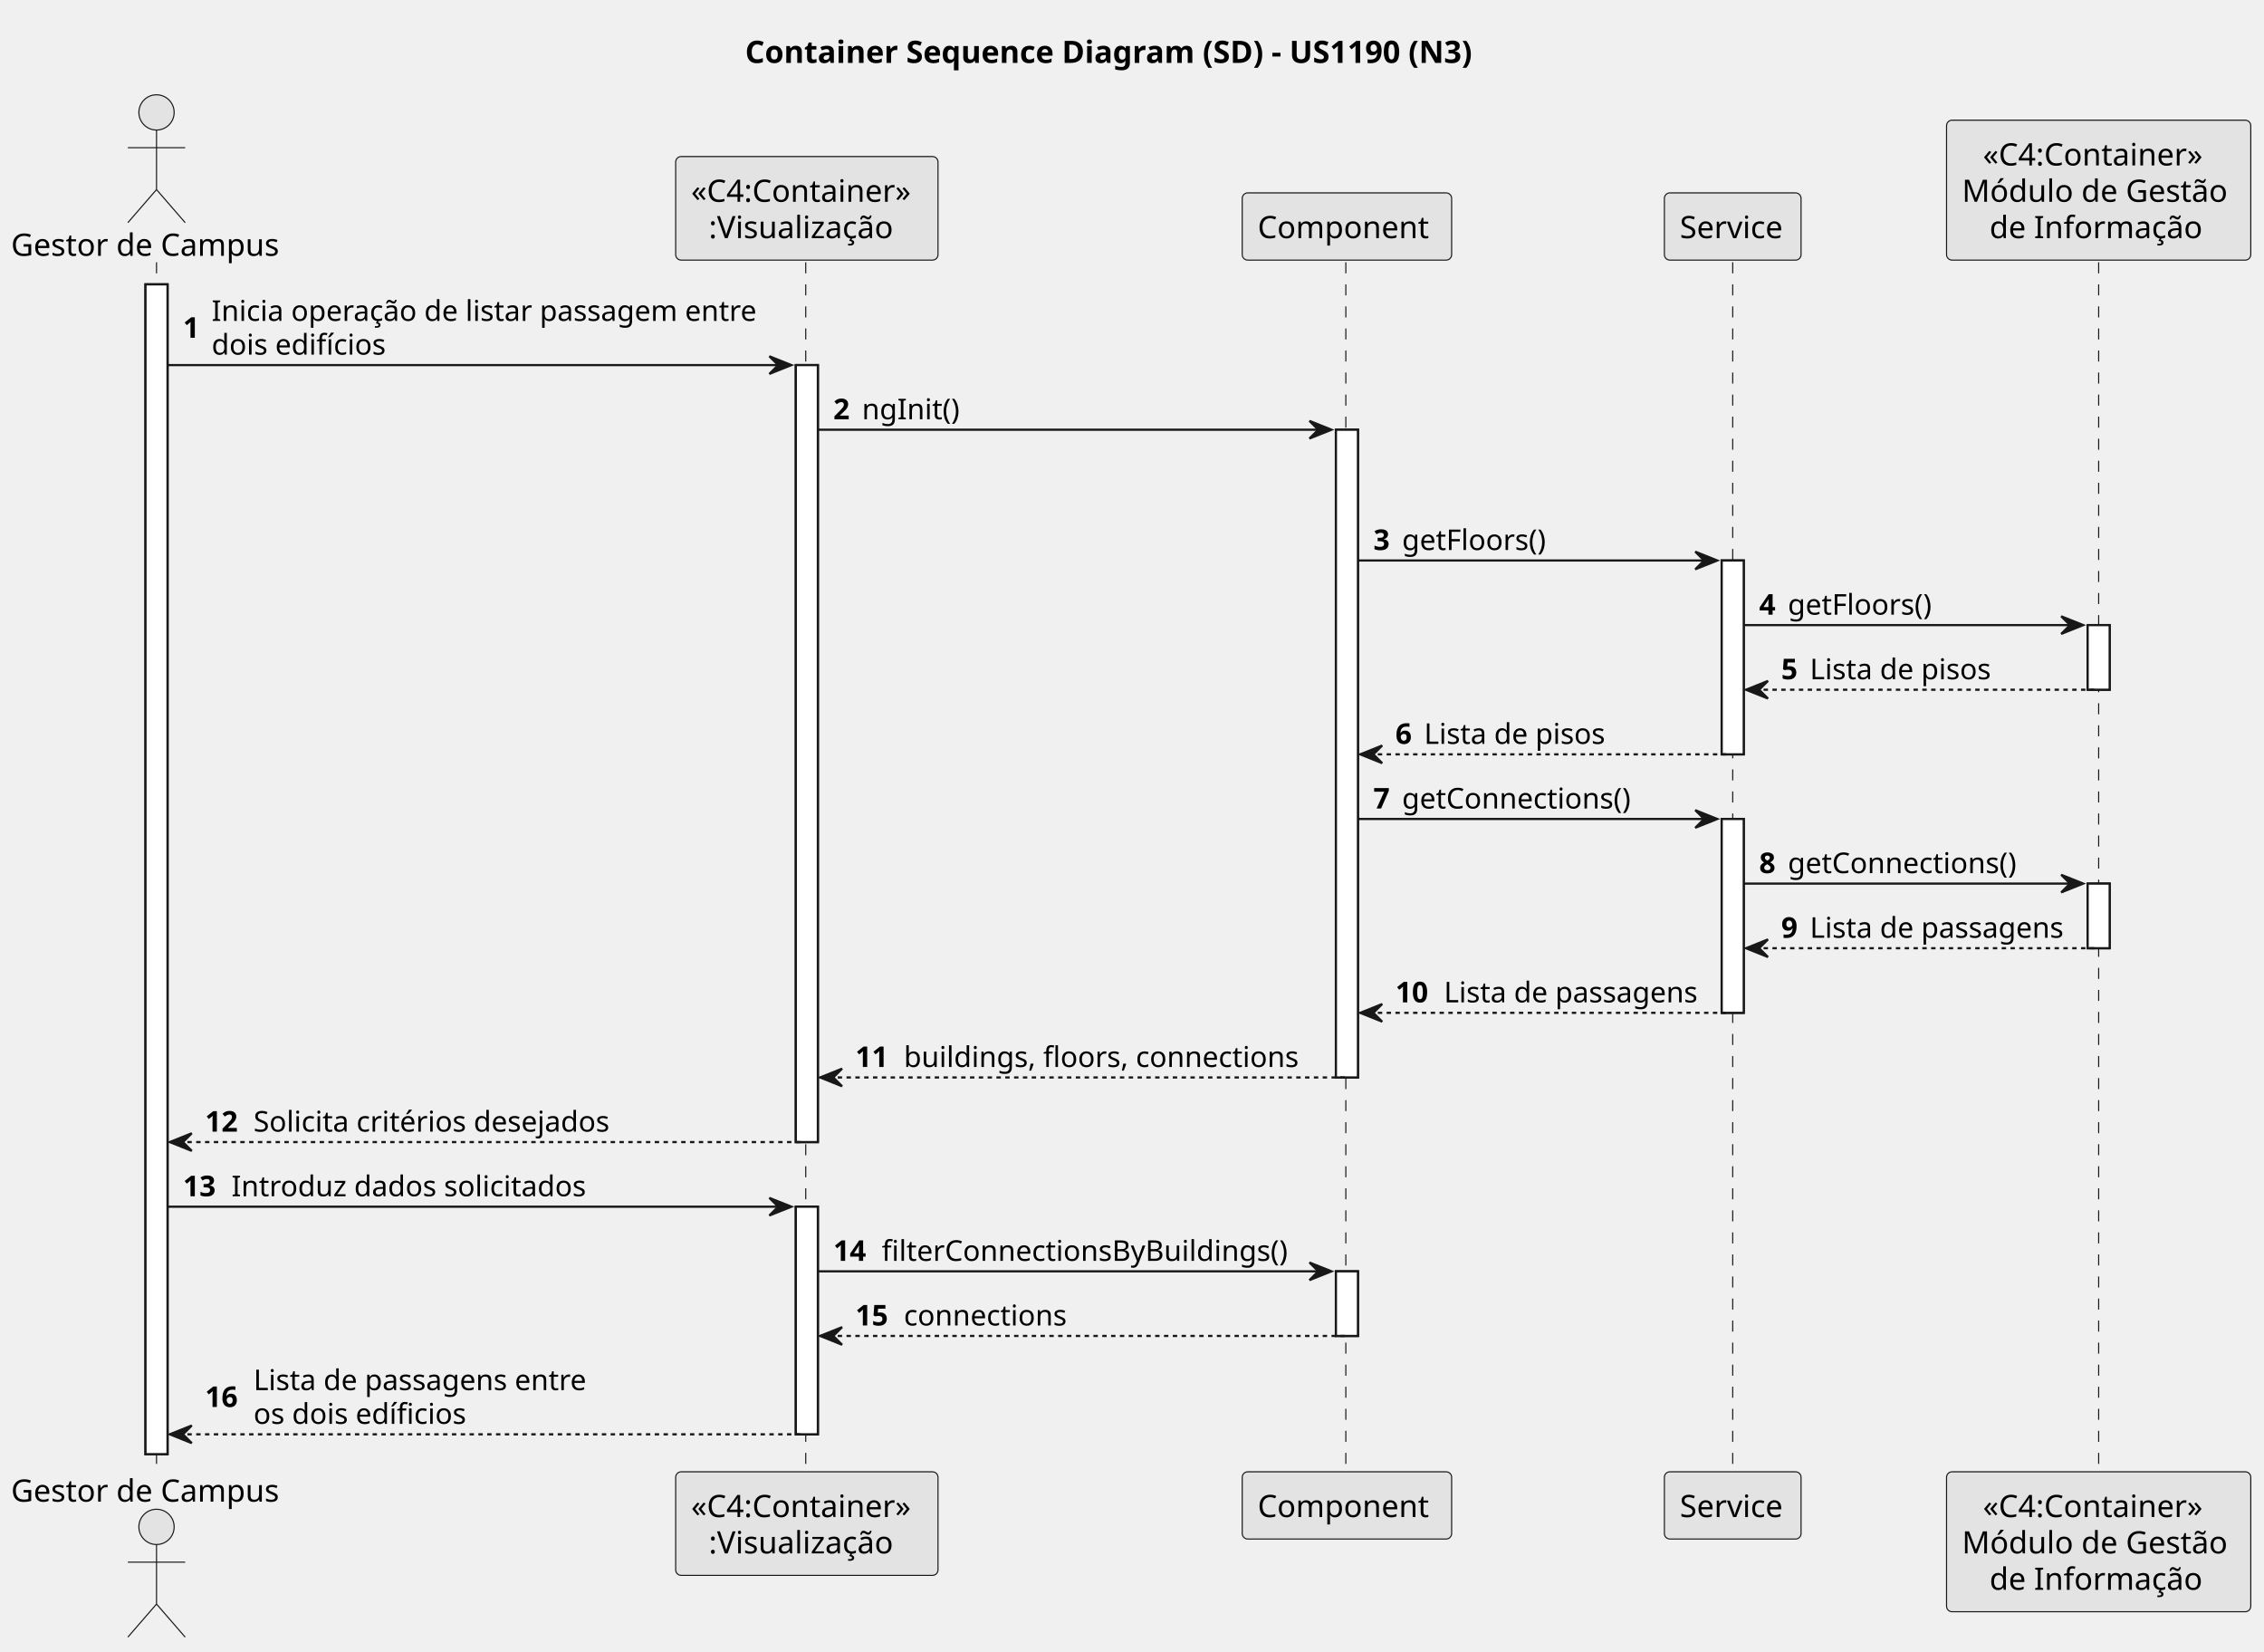
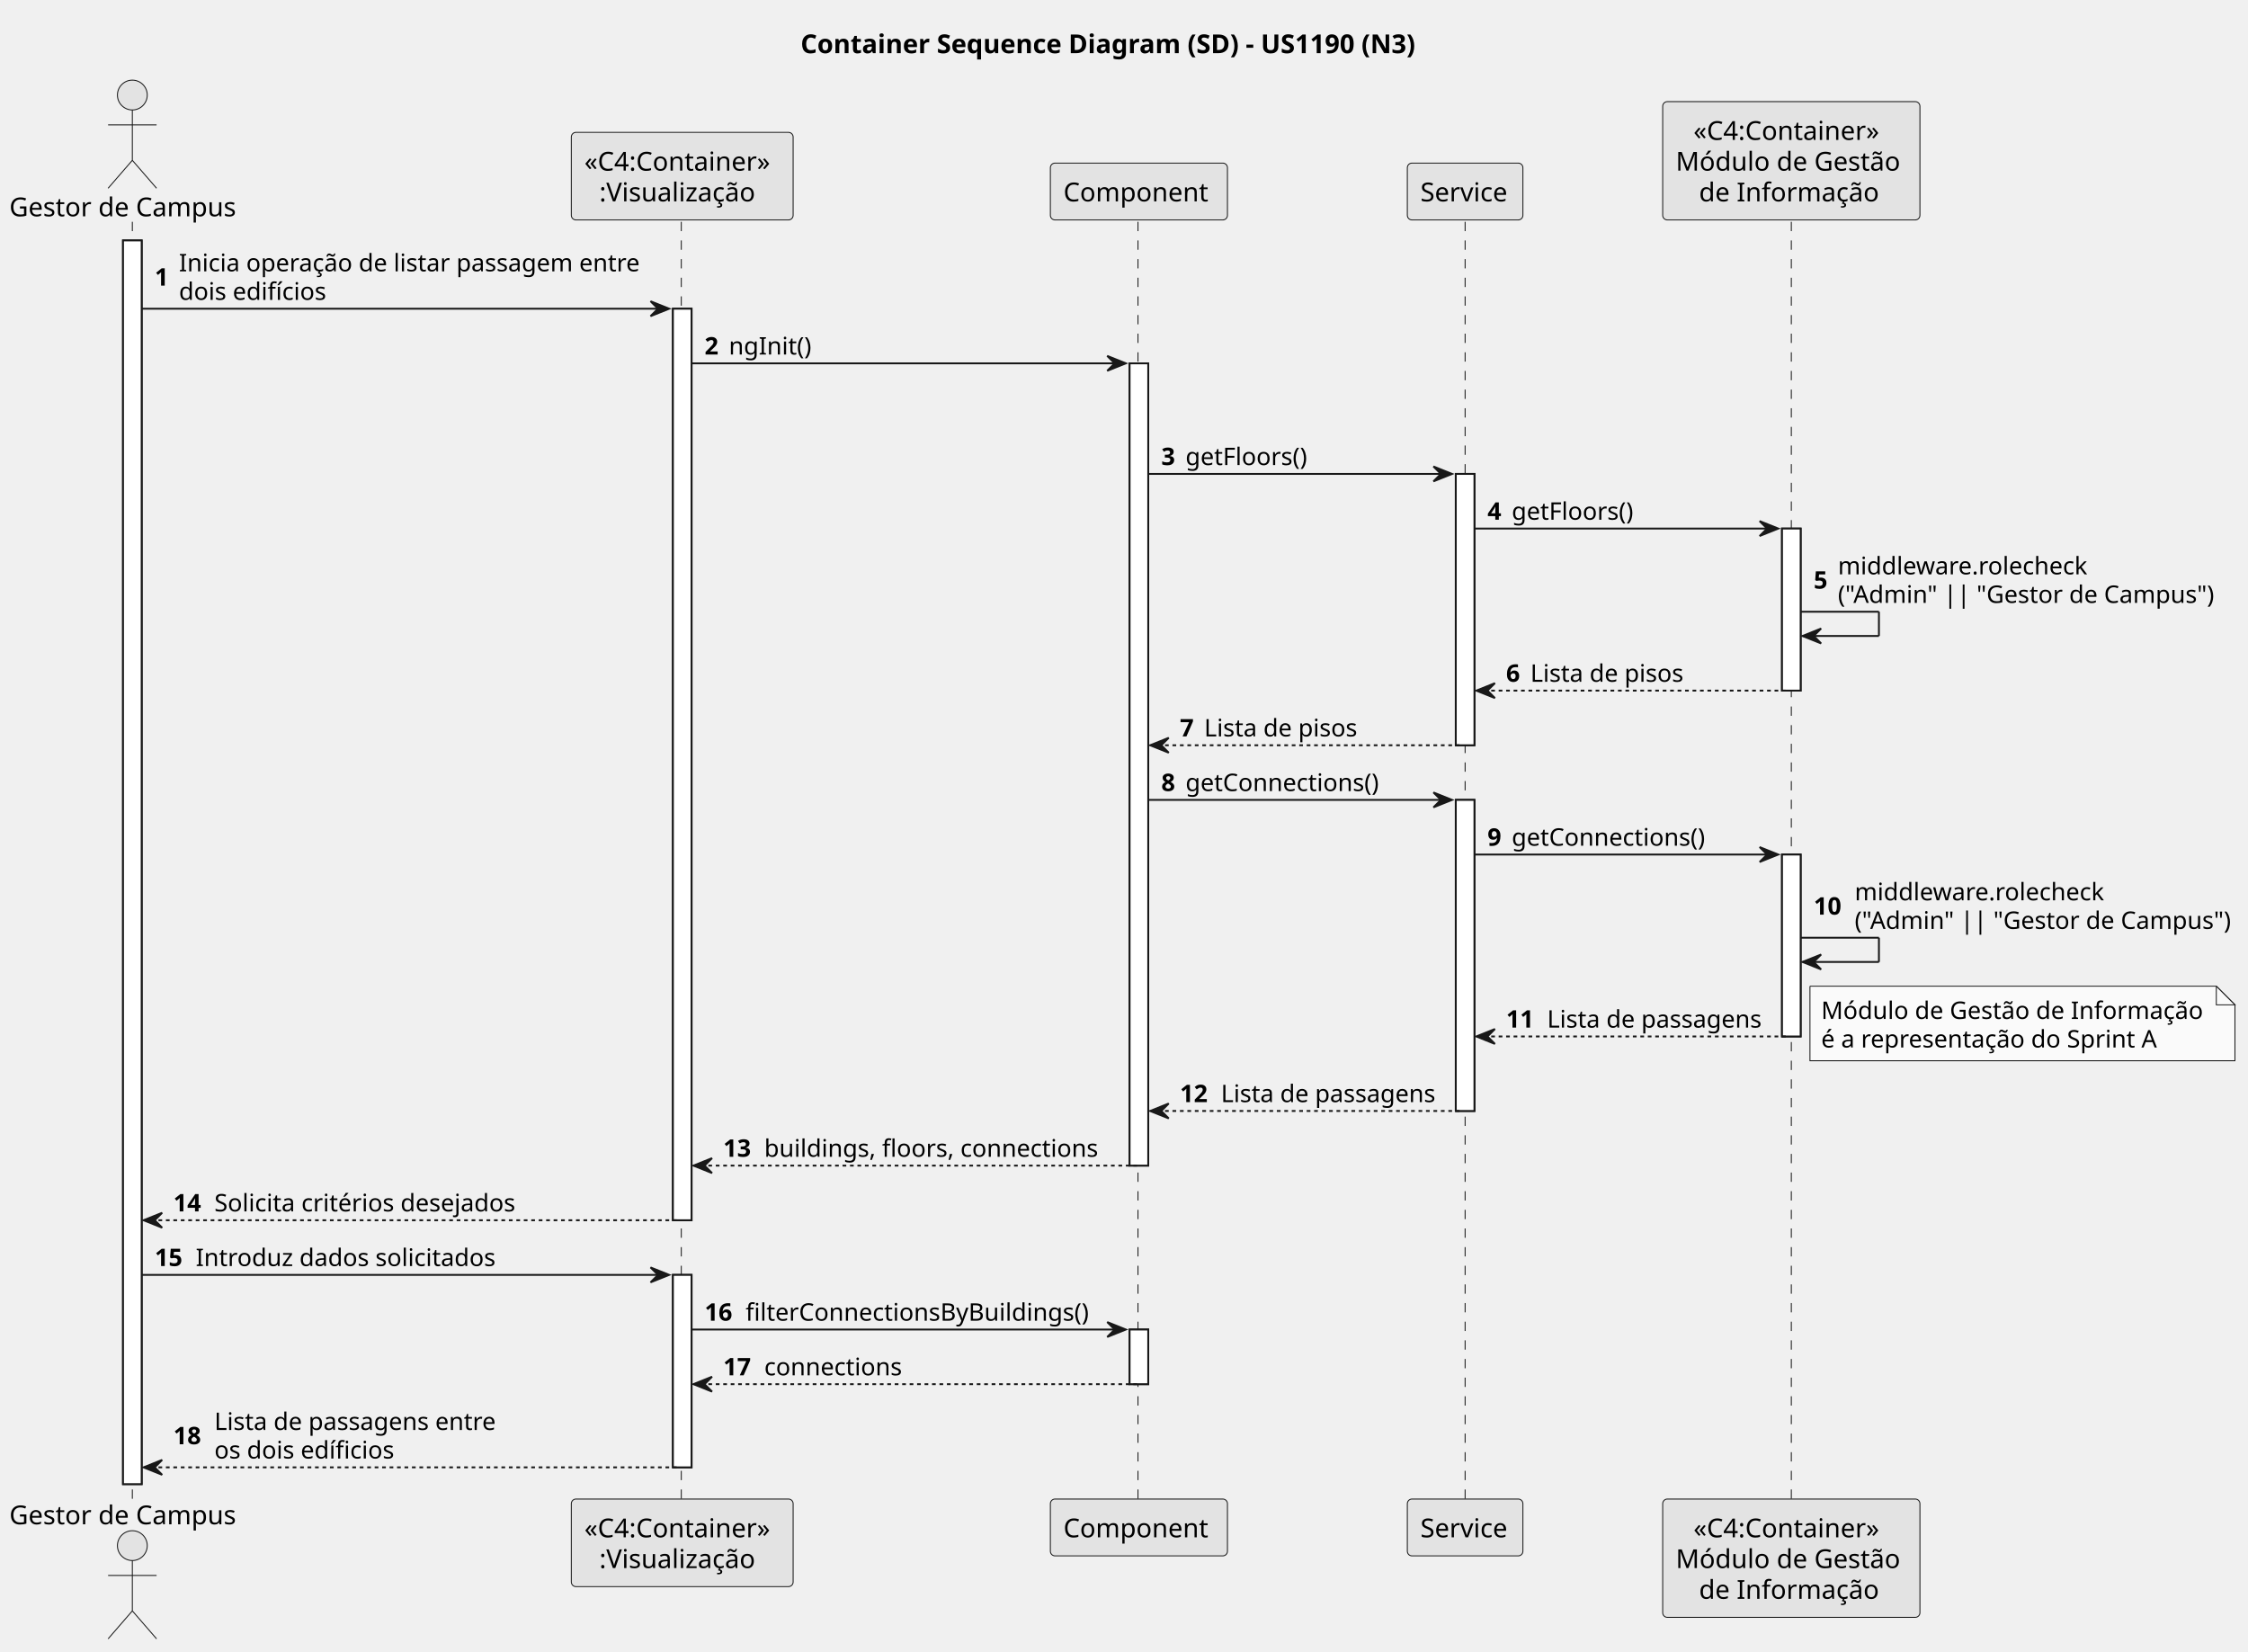
- <svg xmlns="http://www.w3.org/2000/svg" contentStyleType="text/css" height="749px" preserveAspectRatio="none" style="width:1027px;height:749px;background:#FFFFFF;" version="1.1" viewBox="0 0 1027 749" width="1027px" zoomAndPan="magnify">
+ <svg xmlns="http://www.w3.org/2000/svg" contentStyleType="text/css" height="886px" preserveAspectRatio="none" style="width:1206px;height:886px;background:#FFFFFF;" version="1.1" viewBox="0 0 1206 886" width="1206px" zoomAndPan="magnify">
  <defs />
  <g>
-     <text fill="#000000" font-family="sans-serif" font-size="14" font-weight="bold" lengthAdjust="spacing" textLength="349" x="338" y="28.535">Container Sequence Diagram (SD) - US1190 (N3)</text>
-     <rect fill="#FFFFFF" height="530.59" style="stroke:#181818;stroke-width:1.0;" width="10" x="66" y="128.977" />
-     <rect fill="#FFFFFF" height="352.416" style="stroke:#181818;stroke-width:1.0;" width="10" x="361" y="165.598" />
-     <rect fill="#FFFFFF" height="103.242" style="stroke:#181818;stroke-width:1.0;" width="10" x="361" y="547.324" />
-     <rect fill="#FFFFFF" height="293.795" style="stroke:#181818;stroke-width:1.0;" width="10" x="606" y="194.908" />
-     <rect fill="#FFFFFF" height="29.311" style="stroke:#181818;stroke-width:1.0;" width="10" x="606" y="576.635" />
-     <rect fill="#FFFFFF" height="87.932" style="stroke:#181818;stroke-width:1.0;" width="10" x="781" y="254.219" />
-     <rect fill="#FFFFFF" height="87.932" style="stroke:#181818;stroke-width:1.0;" width="10" x="781" y="371.461" />
-     <rect fill="#FFFFFF" height="29.311" style="stroke:#181818;stroke-width:1.0;" width="10" x="947" y="283.529" />
-     <rect fill="#FFFFFF" height="29.311" style="stroke:#181818;stroke-width:1.0;" width="10" x="947" y="400.772" />
-     <line style="stroke:#181818;stroke-width:0.5;stroke-dasharray:5.0,5.0;" x1="71" x2="71" y1="118.977" y2="668.566" />
-     <line style="stroke:#181818;stroke-width:0.5;stroke-dasharray:5.0,5.0;" x1="365.5" x2="365.5" y1="118.977" y2="668.566" />
-     <line style="stroke:#181818;stroke-width:0.5;stroke-dasharray:5.0,5.0;" x1="610.5" x2="610.5" y1="118.977" y2="668.566" />
-     <line style="stroke:#181818;stroke-width:0.5;stroke-dasharray:5.0,5.0;" x1="786" x2="786" y1="118.977" y2="668.566" />
-     <line style="stroke:#181818;stroke-width:0.5;stroke-dasharray:5.0,5.0;" x1="952" x2="952" y1="118.977" y2="668.566" />
+     <text fill="#000000" font-family="sans-serif" font-size="14" font-weight="bold" lengthAdjust="spacing" textLength="349" x="429.5" y="28.535">Container Sequence Diagram (SD) - US1190 (N3)</text>
+     <rect fill="#FFFFFF" height="667.143" style="stroke:#181818;stroke-width:1.0;" width="10" x="66" y="128.977" />
+     <rect fill="#FFFFFF" height="488.969" style="stroke:#181818;stroke-width:1.0;" width="10" x="361" y="165.598" />
+     <rect fill="#FFFFFF" height="103.242" style="stroke:#181818;stroke-width:1.0;" width="10" x="361" y="683.877" />
+     <rect fill="#FFFFFF" height="430.348" style="stroke:#181818;stroke-width:1.0;" width="10" x="606" y="194.908" />
+     <rect fill="#FFFFFF" height="29.311" style="stroke:#181818;stroke-width:1.0;" width="10" x="606" y="713.188" />
+     <rect fill="#FFFFFF" height="145.553" style="stroke:#181818;stroke-width:1.0;" width="10" x="781" y="254.219" />
+     <rect fill="#FFFFFF" height="166.863" style="stroke:#181818;stroke-width:1.0;" width="10" x="781" y="429.082" />
+     <rect fill="#FFFFFF" height="86.932" style="stroke:#181818;stroke-width:1.0;" width="10" x="956" y="283.529" />
+     <rect fill="#FFFFFF" height="97.587" style="stroke:#181818;stroke-width:1.0;" width="10" x="956" y="458.393" />
+     <line style="stroke:#181818;stroke-width:0.5;stroke-dasharray:5.0,5.0;" x1="71" x2="71" y1="118.977" y2="805.119" />
+     <line style="stroke:#181818;stroke-width:0.5;stroke-dasharray:5.0,5.0;" x1="365.5" x2="365.5" y1="118.977" y2="805.119" />
+     <line style="stroke:#181818;stroke-width:0.5;stroke-dasharray:5.0,5.0;" x1="610.5" x2="610.5" y1="118.977" y2="805.119" />
+     <line style="stroke:#181818;stroke-width:0.5;stroke-dasharray:5.0,5.0;" x1="786" x2="786" y1="118.977" y2="805.119" />
+     <line style="stroke:#181818;stroke-width:0.5;stroke-dasharray:5.0,5.0;" x1="961" x2="961" y1="118.977" y2="805.119" />
    <text fill="#000000" font-family="sans-serif" font-size="14" lengthAdjust="spacing" textLength="126" x="5" y="116.023">Gestor de Campus</text>
    <ellipse cx="71" cy="50.988" fill="#E3E3E3" rx="8" ry="8" style="stroke:#181818;stroke-width:0.5;" />
    <path d="M71,58.988 L71,85.988 M58,66.988 L84,66.988 M71,85.988 L58,100.988 M71,85.988 L84,100.988 " fill="none" style="stroke:#181818;stroke-width:0.5;" />
-     <text fill="#000000" font-family="sans-serif" font-size="14" lengthAdjust="spacing" textLength="126" x="5" y="681.102">Gestor de Campus</text>
-     <ellipse cx="71" cy="692.555" fill="#E3E3E3" rx="8" ry="8" style="stroke:#181818;stroke-width:0.5;" />
-     <path d="M71,700.555 L71,727.555 M58,708.555 L84,708.555 M71,727.555 L58,742.555 M71,727.555 L84,742.555 " fill="none" style="stroke:#181818;stroke-width:0.5;" />
+     <text fill="#000000" font-family="sans-serif" font-size="14" lengthAdjust="spacing" textLength="126" x="5" y="817.654">Gestor de Campus</text>
+     <ellipse cx="71" cy="829.107" fill="#E3E3E3" rx="8" ry="8" style="stroke:#181818;stroke-width:0.5;" />
+     <path d="M71,837.107 L71,864.107 M58,845.107 L84,845.107 M71,864.107 L58,879.107 M71,864.107 L84,879.107 " fill="none" style="stroke:#181818;stroke-width:0.5;" />
    <rect fill="#E3E3E3" height="46.977" rx="2.5" ry="2.5" style="stroke:#181818;stroke-width:0.5;" width="119" x="306.5" y="71" />
    <text fill="#000000" font-family="sans-serif" font-size="14" lengthAdjust="spacing" textLength="105" x="313.5" y="91.535">«C4:Container»</text>
    <text fill="#000000" font-family="sans-serif" font-size="14" lengthAdjust="spacing" textLength="89" x="321.5" y="108.023">:Visualização</text>
-     <rect fill="#E3E3E3" height="46.977" rx="2.5" ry="2.5" style="stroke:#181818;stroke-width:0.5;" width="119" x="306.5" y="667.566" />
-     <text fill="#000000" font-family="sans-serif" font-size="14" lengthAdjust="spacing" textLength="105" x="313.5" y="688.102">«C4:Container»</text>
-     <text fill="#000000" font-family="sans-serif" font-size="14" lengthAdjust="spacing" textLength="89" x="321.5" y="704.59">:Visualização</text>
+     <rect fill="#E3E3E3" height="46.977" rx="2.5" ry="2.5" style="stroke:#181818;stroke-width:0.5;" width="119" x="306.5" y="804.119" />
+     <text fill="#000000" font-family="sans-serif" font-size="14" lengthAdjust="spacing" textLength="105" x="313.5" y="824.654">«C4:Container»</text>
+     <text fill="#000000" font-family="sans-serif" font-size="14" lengthAdjust="spacing" textLength="89" x="321.5" y="841.143">:Visualização</text>
    <rect fill="#E3E3E3" height="30.488" rx="2.5" ry="2.5" style="stroke:#181818;stroke-width:0.5;" width="95" x="563.5" y="87.488" />
    <text fill="#000000" font-family="sans-serif" font-size="14" lengthAdjust="spacing" textLength="81" x="570.5" y="108.023">Component</text>
-     <rect fill="#E3E3E3" height="30.488" rx="2.5" ry="2.5" style="stroke:#181818;stroke-width:0.5;" width="95" x="563.5" y="667.566" />
-     <text fill="#000000" font-family="sans-serif" font-size="14" lengthAdjust="spacing" textLength="81" x="570.5" y="688.102">Component</text>
+     <rect fill="#E3E3E3" height="30.488" rx="2.5" ry="2.5" style="stroke:#181818;stroke-width:0.5;" width="95" x="563.5" y="804.119" />
+     <text fill="#000000" font-family="sans-serif" font-size="14" lengthAdjust="spacing" textLength="81" x="570.5" y="824.654">Component</text>
    <rect fill="#E3E3E3" height="30.488" rx="2.5" ry="2.5" style="stroke:#181818;stroke-width:0.5;" width="62" x="755" y="87.488" />
    <text fill="#000000" font-family="sans-serif" font-size="14" lengthAdjust="spacing" textLength="48" x="762" y="108.023">Service</text>
-     <rect fill="#E3E3E3" height="30.488" rx="2.5" ry="2.5" style="stroke:#181818;stroke-width:0.5;" width="62" x="755" y="667.566" />
-     <text fill="#000000" font-family="sans-serif" font-size="14" lengthAdjust="spacing" textLength="48" x="762" y="688.102">Service</text>
-     <rect fill="#E3E3E3" height="63.465" rx="2.5" ry="2.5" style="stroke:#181818;stroke-width:0.5;" width="138" x="883" y="54.512" />
-     <text fill="#000000" font-family="sans-serif" font-size="14" lengthAdjust="spacing" textLength="105" x="899.5" y="75.047">«C4:Container»</text>
-     <text fill="#000000" font-family="sans-serif" font-size="14" lengthAdjust="spacing" textLength="124" x="890" y="91.535">Módulo de Gestão</text>
-     <text fill="#000000" font-family="sans-serif" font-size="14" lengthAdjust="spacing" textLength="99" x="902.5" y="108.023">de Informação</text>
-     <rect fill="#E3E3E3" height="63.465" rx="2.5" ry="2.5" style="stroke:#181818;stroke-width:0.5;" width="138" x="883" y="667.566" />
-     <text fill="#000000" font-family="sans-serif" font-size="14" lengthAdjust="spacing" textLength="105" x="899.5" y="688.102">«C4:Container»</text>
-     <text fill="#000000" font-family="sans-serif" font-size="14" lengthAdjust="spacing" textLength="124" x="890" y="704.59">Módulo de Gestão</text>
-     <text fill="#000000" font-family="sans-serif" font-size="14" lengthAdjust="spacing" textLength="99" x="902.5" y="721.078">de Informação</text>
-     <rect fill="#FFFFFF" height="530.59" style="stroke:#181818;stroke-width:1.0;" width="10" x="66" y="128.977" />
-     <rect fill="#FFFFFF" height="352.416" style="stroke:#181818;stroke-width:1.0;" width="10" x="361" y="165.598" />
-     <rect fill="#FFFFFF" height="103.242" style="stroke:#181818;stroke-width:1.0;" width="10" x="361" y="547.324" />
-     <rect fill="#FFFFFF" height="293.795" style="stroke:#181818;stroke-width:1.0;" width="10" x="606" y="194.908" />
-     <rect fill="#FFFFFF" height="29.311" style="stroke:#181818;stroke-width:1.0;" width="10" x="606" y="576.635" />
-     <rect fill="#FFFFFF" height="87.932" style="stroke:#181818;stroke-width:1.0;" width="10" x="781" y="254.219" />
-     <rect fill="#FFFFFF" height="87.932" style="stroke:#181818;stroke-width:1.0;" width="10" x="781" y="371.461" />
-     <rect fill="#FFFFFF" height="29.311" style="stroke:#181818;stroke-width:1.0;" width="10" x="947" y="283.529" />
-     <rect fill="#FFFFFF" height="29.311" style="stroke:#181818;stroke-width:1.0;" width="10" x="947" y="400.772" />
+     <rect fill="#E3E3E3" height="30.488" rx="2.5" ry="2.5" style="stroke:#181818;stroke-width:0.5;" width="62" x="755" y="804.119" />
+     <text fill="#000000" font-family="sans-serif" font-size="14" lengthAdjust="spacing" textLength="48" x="762" y="824.654">Service</text>
+     <rect fill="#E3E3E3" height="63.465" rx="2.5" ry="2.5" style="stroke:#181818;stroke-width:0.5;" width="138" x="892" y="54.512" />
+     <text fill="#000000" font-family="sans-serif" font-size="14" lengthAdjust="spacing" textLength="105" x="908.5" y="75.047">«C4:Container»</text>
+     <text fill="#000000" font-family="sans-serif" font-size="14" lengthAdjust="spacing" textLength="124" x="899" y="91.535">Módulo de Gestão</text>
+     <text fill="#000000" font-family="sans-serif" font-size="14" lengthAdjust="spacing" textLength="99" x="911.5" y="108.023">de Informação</text>
+     <rect fill="#E3E3E3" height="63.465" rx="2.5" ry="2.5" style="stroke:#181818;stroke-width:0.5;" width="138" x="892" y="804.119" />
+     <text fill="#000000" font-family="sans-serif" font-size="14" lengthAdjust="spacing" textLength="105" x="908.5" y="824.654">«C4:Container»</text>
+     <text fill="#000000" font-family="sans-serif" font-size="14" lengthAdjust="spacing" textLength="124" x="899" y="841.143">Módulo de Gestão</text>
+     <text fill="#000000" font-family="sans-serif" font-size="14" lengthAdjust="spacing" textLength="99" x="911.5" y="857.631">de Informação</text>
+     <rect fill="#FFFFFF" height="667.143" style="stroke:#181818;stroke-width:1.0;" width="10" x="66" y="128.977" />
+     <rect fill="#FFFFFF" height="488.969" style="stroke:#181818;stroke-width:1.0;" width="10" x="361" y="165.598" />
+     <rect fill="#FFFFFF" height="103.242" style="stroke:#181818;stroke-width:1.0;" width="10" x="361" y="683.877" />
+     <rect fill="#FFFFFF" height="430.348" style="stroke:#181818;stroke-width:1.0;" width="10" x="606" y="194.908" />
+     <rect fill="#FFFFFF" height="29.311" style="stroke:#181818;stroke-width:1.0;" width="10" x="606" y="713.188" />
+     <rect fill="#FFFFFF" height="145.553" style="stroke:#181818;stroke-width:1.0;" width="10" x="781" y="254.219" />
+     <rect fill="#FFFFFF" height="166.863" style="stroke:#181818;stroke-width:1.0;" width="10" x="781" y="429.082" />
+     <rect fill="#FFFFFF" height="86.932" style="stroke:#181818;stroke-width:1.0;" width="10" x="956" y="283.529" />
+     <rect fill="#FFFFFF" height="97.587" style="stroke:#181818;stroke-width:1.0;" width="10" x="956" y="458.393" />
    <polygon fill="#181818" points="349,161.598,359,165.598,349,169.598,353,165.598" style="stroke:#181818;stroke-width:1.0;" />
    <line style="stroke:#181818;stroke-width:1.0;" x1="76" x2="355" y1="165.598" y2="165.598" />
    <text fill="#000000" font-family="sans-serif" font-size="13" font-weight="bold" lengthAdjust="spacing" textLength="9" x="83" y="153.2">1</text>
    <text fill="#000000" font-family="sans-serif" font-size="13" lengthAdjust="spacing" textLength="253" x="96" y="145.545">Inicia operação de listar passagem entre</text>
    <text fill="#000000" font-family="sans-serif" font-size="13" lengthAdjust="spacing" textLength="85" x="96" y="160.856">dois edifícios</text>
    <polygon fill="#181818" points="594,190.908,604,194.908,594,198.908,598,194.908" style="stroke:#181818;stroke-width:1.0;" />
    <line style="stroke:#181818;stroke-width:1.0;" x1="371" x2="600" y1="194.908" y2="194.908" />
    <text fill="#000000" font-family="sans-serif" font-size="13" font-weight="bold" lengthAdjust="spacing" textLength="9" x="378" y="190.166">2</text>
    <text fill="#000000" font-family="sans-serif" font-size="13" lengthAdjust="spacing" textLength="45" x="391" y="190.166">ngInit()</text>
    <polygon fill="#181818" points="769,250.219,779,254.219,769,258.219,773,254.219" style="stroke:#181818;stroke-width:1.0;" />
    <line style="stroke:#181818;stroke-width:1.0;" x1="616" x2="775" y1="254.219" y2="254.219" />
    <text fill="#000000" font-family="sans-serif" font-size="13" font-weight="bold" lengthAdjust="spacing" textLength="9" x="623" y="249.477">3</text>
    <text fill="#000000" font-family="sans-serif" font-size="13" lengthAdjust="spacing" textLength="67" x="636" y="249.477">getFloors()</text>
-     <polygon fill="#181818" points="935,279.529,945,283.529,935,287.529,939,283.529" style="stroke:#181818;stroke-width:1.0;" />
-     <line style="stroke:#181818;stroke-width:1.0;" x1="791" x2="941" y1="283.529" y2="283.529" />
+     <polygon fill="#181818" points="944,279.529,954,283.529,944,287.529,948,283.529" style="stroke:#181818;stroke-width:1.0;" />
+     <line style="stroke:#181818;stroke-width:1.0;" x1="791" x2="950" y1="283.529" y2="283.529" />
    <text fill="#000000" font-family="sans-serif" font-size="13" font-weight="bold" lengthAdjust="spacing" textLength="9" x="798" y="278.787">4</text>
    <text fill="#000000" font-family="sans-serif" font-size="13" lengthAdjust="spacing" textLength="67" x="811" y="278.787">getFloors()</text>
-     <polygon fill="#181818" points="802,308.84,792,312.84,802,316.84,798,312.84" style="stroke:#181818;stroke-width:1.0;" />
-     <line style="stroke:#181818;stroke-width:1.0;stroke-dasharray:2.0,2.0;" x1="796" x2="951" y1="312.84" y2="312.84" />
-     <text fill="#000000" font-family="sans-serif" font-size="13" font-weight="bold" lengthAdjust="spacing" textLength="9" x="808" y="308.098">5</text>
-     <text fill="#000000" font-family="sans-serif" font-size="13" lengthAdjust="spacing" textLength="87" x="821" y="308.098">Lista de pisos</text>
-     <polygon fill="#181818" points="627,338.15,617,342.15,627,346.15,623,342.15" style="stroke:#181818;stroke-width:1.0;" />
-     <line style="stroke:#181818;stroke-width:1.0;stroke-dasharray:2.0,2.0;" x1="621" x2="785" y1="342.15" y2="342.15" />
-     <text fill="#000000" font-family="sans-serif" font-size="13" font-weight="bold" lengthAdjust="spacing" textLength="9" x="633" y="337.408">6</text>
-     <text fill="#000000" font-family="sans-serif" font-size="13" lengthAdjust="spacing" textLength="87" x="646" y="337.408">Lista de pisos</text>
-     <polygon fill="#181818" points="769,367.461,779,371.461,769,375.461,773,371.461" style="stroke:#181818;stroke-width:1.0;" />
-     <line style="stroke:#181818;stroke-width:1.0;" x1="616" x2="775" y1="371.461" y2="371.461" />
-     <text fill="#000000" font-family="sans-serif" font-size="13" font-weight="bold" lengthAdjust="spacing" textLength="9" x="623" y="366.719">7</text>
-     <text fill="#000000" font-family="sans-serif" font-size="13" lengthAdjust="spacing" textLength="107" x="636" y="366.719">getConnections()</text>
-     <polygon fill="#181818" points="935,396.772,945,400.772,935,404.772,939,400.772" style="stroke:#181818;stroke-width:1.0;" />
-     <line style="stroke:#181818;stroke-width:1.0;" x1="791" x2="941" y1="400.772" y2="400.772" />
-     <text fill="#000000" font-family="sans-serif" font-size="13" font-weight="bold" lengthAdjust="spacing" textLength="9" x="798" y="396.029">8</text>
-     <text fill="#000000" font-family="sans-serif" font-size="13" lengthAdjust="spacing" textLength="107" x="811" y="396.029">getConnections()</text>
-     <polygon fill="#181818" points="802,426.082,792,430.082,802,434.082,798,430.082" style="stroke:#181818;stroke-width:1.0;" />
-     <line style="stroke:#181818;stroke-width:1.0;stroke-dasharray:2.0,2.0;" x1="796" x2="951" y1="430.082" y2="430.082" />
-     <text fill="#000000" font-family="sans-serif" font-size="13" font-weight="bold" lengthAdjust="spacing" textLength="9" x="808" y="425.34">9</text>
-     <text fill="#000000" font-family="sans-serif" font-size="13" lengthAdjust="spacing" textLength="119" x="821" y="425.34">Lista de passagens</text>
-     <polygon fill="#181818" points="627,455.393,617,459.393,627,463.393,623,459.393" style="stroke:#181818;stroke-width:1.0;" />
-     <line style="stroke:#181818;stroke-width:1.0;stroke-dasharray:2.0,2.0;" x1="621" x2="785" y1="459.393" y2="459.393" />
-     <text fill="#000000" font-family="sans-serif" font-size="13" font-weight="bold" lengthAdjust="spacing" textLength="18" x="633" y="454.65">10</text>
-     <text fill="#000000" font-family="sans-serif" font-size="13" lengthAdjust="spacing" textLength="119" x="655" y="454.65">Lista de passagens</text>
-     <polygon fill="#181818" points="382,484.703,372,488.703,382,492.703,378,488.703" style="stroke:#181818;stroke-width:1.0;" />
-     <line style="stroke:#181818;stroke-width:1.0;stroke-dasharray:2.0,2.0;" x1="376" x2="610" y1="488.703" y2="488.703" />
-     <text fill="#000000" font-family="sans-serif" font-size="13" font-weight="bold" lengthAdjust="spacing" textLength="18" x="388" y="483.961">11</text>
-     <text fill="#000000" font-family="sans-serif" font-size="13" lengthAdjust="spacing" textLength="189" x="410" y="483.961">buildings, floors, connections</text>
-     <polygon fill="#181818" points="87,514.014,77,518.014,87,522.014,83,518.014" style="stroke:#181818;stroke-width:1.0;" />
-     <line style="stroke:#181818;stroke-width:1.0;stroke-dasharray:2.0,2.0;" x1="81" x2="365" y1="518.014" y2="518.014" />
-     <text fill="#000000" font-family="sans-serif" font-size="13" font-weight="bold" lengthAdjust="spacing" textLength="18" x="93" y="513.271">12</text>
-     <text fill="#000000" font-family="sans-serif" font-size="13" lengthAdjust="spacing" textLength="169" x="115" y="513.271">Solicita critérios desejados</text>
-     <polygon fill="#181818" points="349,543.324,359,547.324,349,551.324,353,547.324" style="stroke:#181818;stroke-width:1.0;" />
-     <line style="stroke:#181818;stroke-width:1.0;" x1="76" x2="355" y1="547.324" y2="547.324" />
-     <text fill="#000000" font-family="sans-serif" font-size="13" font-weight="bold" lengthAdjust="spacing" textLength="18" x="83" y="542.582">13</text>
-     <text fill="#000000" font-family="sans-serif" font-size="13" lengthAdjust="spacing" textLength="168" x="105" y="542.582">Introduz dados solicitados</text>
-     <polygon fill="#181818" points="594,572.635,604,576.635,594,580.635,598,576.635" style="stroke:#181818;stroke-width:1.0;" />
-     <line style="stroke:#181818;stroke-width:1.0;" x1="371" x2="600" y1="576.635" y2="576.635" />
-     <text fill="#000000" font-family="sans-serif" font-size="13" font-weight="bold" lengthAdjust="spacing" textLength="18" x="378" y="571.893">14</text>
-     <text fill="#000000" font-family="sans-serif" font-size="13" lengthAdjust="spacing" textLength="189" x="400" y="571.893">filterConnectionsByBuildings()</text>
-     <polygon fill="#181818" points="382,601.945,372,605.945,382,609.945,378,605.945" style="stroke:#181818;stroke-width:1.0;" />
-     <line style="stroke:#181818;stroke-width:1.0;stroke-dasharray:2.0,2.0;" x1="376" x2="610" y1="605.945" y2="605.945" />
-     <text fill="#000000" font-family="sans-serif" font-size="13" font-weight="bold" lengthAdjust="spacing" textLength="18" x="388" y="601.203">15</text>
-     <text fill="#000000" font-family="sans-serif" font-size="13" lengthAdjust="spacing" textLength="77" x="410" y="601.203">connections</text>
-     <polygon fill="#181818" points="87,646.566,77,650.566,87,654.566,83,650.566" style="stroke:#181818;stroke-width:1.0;" />
-     <line style="stroke:#181818;stroke-width:1.0;stroke-dasharray:2.0,2.0;" x1="81" x2="365" y1="650.566" y2="650.566" />
-     <text fill="#000000" font-family="sans-serif" font-size="13" font-weight="bold" lengthAdjust="spacing" textLength="18" x="93" y="638.169">16</text>
-     <text fill="#000000" font-family="sans-serif" font-size="13" lengthAdjust="spacing" textLength="155" x="115" y="630.514">Lista de passagens entre</text>
-     <text fill="#000000" font-family="sans-serif" font-size="13" lengthAdjust="spacing" textLength="104" x="115" y="645.824">os dois edíficios</text>
+     <line style="stroke:#181818;stroke-width:1.0;" x1="966" x2="1008" y1="328.15" y2="328.15" />
+     <line style="stroke:#181818;stroke-width:1.0;" x1="1008" x2="1008" y1="328.15" y2="341.15" />
+     <line style="stroke:#181818;stroke-width:1.0;" x1="967" x2="1008" y1="341.15" y2="341.15" />
+     <polygon fill="#181818" points="977,337.15,967,341.15,977,345.15,973,341.15" style="stroke:#181818;stroke-width:1.0;" />
+     <text fill="#000000" font-family="sans-serif" font-size="13" font-weight="bold" lengthAdjust="spacing" textLength="9" x="973" y="315.753">5</text>
+     <text fill="#000000" font-family="sans-serif" font-size="13" lengthAdjust="spacing" textLength="137" x="986" y="308.098">middleware.rolecheck</text>
+     <text fill="#000000" font-family="sans-serif" font-size="13" lengthAdjust="spacing" textLength="202" x="986" y="323.408">("Admin" || "Gestor de Campus")</text>
+     <polygon fill="#181818" points="802,366.461,792,370.461,802,374.461,798,370.461" style="stroke:#181818;stroke-width:1.0;" />
+     <line style="stroke:#181818;stroke-width:1.0;stroke-dasharray:2.0,2.0;" x1="796" x2="960" y1="370.461" y2="370.461" />
+     <text fill="#000000" font-family="sans-serif" font-size="13" font-weight="bold" lengthAdjust="spacing" textLength="9" x="808" y="365.719">6</text>
+     <text fill="#000000" font-family="sans-serif" font-size="13" lengthAdjust="spacing" textLength="87" x="821" y="365.719">Lista de pisos</text>
+     <polygon fill="#181818" points="627,395.772,617,399.772,627,403.772,623,399.772" style="stroke:#181818;stroke-width:1.0;" />
+     <line style="stroke:#181818;stroke-width:1.0;stroke-dasharray:2.0,2.0;" x1="621" x2="785" y1="399.772" y2="399.772" />
+     <text fill="#000000" font-family="sans-serif" font-size="13" font-weight="bold" lengthAdjust="spacing" textLength="9" x="633" y="395.029">7</text>
+     <text fill="#000000" font-family="sans-serif" font-size="13" lengthAdjust="spacing" textLength="87" x="646" y="395.029">Lista de pisos</text>
+     <polygon fill="#181818" points="769,425.082,779,429.082,769,433.082,773,429.082" style="stroke:#181818;stroke-width:1.0;" />
+     <line style="stroke:#181818;stroke-width:1.0;" x1="616" x2="775" y1="429.082" y2="429.082" />
+     <text fill="#000000" font-family="sans-serif" font-size="13" font-weight="bold" lengthAdjust="spacing" textLength="9" x="623" y="424.34">8</text>
+     <text fill="#000000" font-family="sans-serif" font-size="13" lengthAdjust="spacing" textLength="107" x="636" y="424.34">getConnections()</text>
+     <polygon fill="#181818" points="944,454.393,954,458.393,944,462.393,948,458.393" style="stroke:#181818;stroke-width:1.0;" />
+     <line style="stroke:#181818;stroke-width:1.0;" x1="791" x2="950" y1="458.393" y2="458.393" />
+     <text fill="#000000" font-family="sans-serif" font-size="13" font-weight="bold" lengthAdjust="spacing" textLength="9" x="798" y="453.65">9</text>
+     <text fill="#000000" font-family="sans-serif" font-size="13" lengthAdjust="spacing" textLength="107" x="811" y="453.65">getConnections()</text>
+     <line style="stroke:#181818;stroke-width:1.0;" x1="966" x2="1008" y1="503.014" y2="503.014" />
+     <line style="stroke:#181818;stroke-width:1.0;" x1="1008" x2="1008" y1="503.014" y2="516.014" />
+     <line style="stroke:#181818;stroke-width:1.0;" x1="967" x2="1008" y1="516.014" y2="516.014" />
+     <polygon fill="#181818" points="977,512.014,967,516.014,977,520.014,973,516.014" style="stroke:#181818;stroke-width:1.0;" />
+     <text fill="#000000" font-family="sans-serif" font-size="13" font-weight="bold" lengthAdjust="spacing" textLength="18" x="973" y="490.616">10</text>
+     <text fill="#000000" font-family="sans-serif" font-size="13" lengthAdjust="spacing" textLength="137" x="995" y="482.961">middleware.rolecheck</text>
+     <text fill="#000000" font-family="sans-serif" font-size="13" lengthAdjust="spacing" textLength="202" x="995" y="498.272">("Admin" || "Gestor de Campus")</text>
+     <polygon fill="#181818" points="802,551.98,792,555.98,802,559.98,798,555.98" style="stroke:#181818;stroke-width:1.0;" />
+     <line style="stroke:#181818;stroke-width:1.0;stroke-dasharray:2.0,2.0;" x1="796" x2="960" y1="555.98" y2="555.98" />
+     <text fill="#000000" font-family="sans-serif" font-size="13" font-weight="bold" lengthAdjust="spacing" textLength="18" x="808" y="551.237">11</text>
+     <text fill="#000000" font-family="sans-serif" font-size="13" lengthAdjust="spacing" textLength="119" x="830" y="551.237">Lista de passagens</text>
+     <path d="M971,529.014 L971,569.014 L1199,569.014 L1199,539.014 L1189,529.014 L971,529.014 " fill="#FAFAFA" style="stroke:#181818;stroke-width:0.5;" />
+     <path d="M1189,529.014 L1189,539.014 L1199,539.014 L1189,529.014 " fill="#FAFAFA" style="stroke:#181818;stroke-width:0.5;" />
+     <text fill="#000000" font-family="sans-serif" font-size="13" lengthAdjust="spacing" textLength="207" x="977" y="546.582">Módulo de Gestão de Informação</text>
+     <text fill="#000000" font-family="sans-serif" font-size="13" lengthAdjust="spacing" textLength="184" x="977" y="561.893">é a representação do Sprint A</text>
+     <polygon fill="#181818" points="627,591.945,617,595.945,627,599.945,623,595.945" style="stroke:#181818;stroke-width:1.0;" />
+     <line style="stroke:#181818;stroke-width:1.0;stroke-dasharray:2.0,2.0;" x1="621" x2="785" y1="595.945" y2="595.945" />
+     <text fill="#000000" font-family="sans-serif" font-size="13" font-weight="bold" lengthAdjust="spacing" textLength="18" x="633" y="591.203">12</text>
+     <text fill="#000000" font-family="sans-serif" font-size="13" lengthAdjust="spacing" textLength="119" x="655" y="591.203">Lista de passagens</text>
+     <polygon fill="#181818" points="382,621.256,372,625.256,382,629.256,378,625.256" style="stroke:#181818;stroke-width:1.0;" />
+     <line style="stroke:#181818;stroke-width:1.0;stroke-dasharray:2.0,2.0;" x1="376" x2="610" y1="625.256" y2="625.256" />
+     <text fill="#000000" font-family="sans-serif" font-size="13" font-weight="bold" lengthAdjust="spacing" textLength="18" x="388" y="620.514">13</text>
+     <text fill="#000000" font-family="sans-serif" font-size="13" lengthAdjust="spacing" textLength="189" x="410" y="620.514">buildings, floors, connections</text>
+     <polygon fill="#181818" points="87,650.566,77,654.566,87,658.566,83,654.566" style="stroke:#181818;stroke-width:1.0;" />
+     <line style="stroke:#181818;stroke-width:1.0;stroke-dasharray:2.0,2.0;" x1="81" x2="365" y1="654.566" y2="654.566" />
+     <text fill="#000000" font-family="sans-serif" font-size="13" font-weight="bold" lengthAdjust="spacing" textLength="18" x="93" y="649.824">14</text>
+     <text fill="#000000" font-family="sans-serif" font-size="13" lengthAdjust="spacing" textLength="169" x="115" y="649.824">Solicita critérios desejados</text>
+     <polygon fill="#181818" points="349,679.877,359,683.877,349,687.877,353,683.877" style="stroke:#181818;stroke-width:1.0;" />
+     <line style="stroke:#181818;stroke-width:1.0;" x1="76" x2="355" y1="683.877" y2="683.877" />
+     <text fill="#000000" font-family="sans-serif" font-size="13" font-weight="bold" lengthAdjust="spacing" textLength="18" x="83" y="679.135">15</text>
+     <text fill="#000000" font-family="sans-serif" font-size="13" lengthAdjust="spacing" textLength="168" x="105" y="679.135">Introduz dados solicitados</text>
+     <polygon fill="#181818" points="594,709.188,604,713.188,594,717.188,598,713.188" style="stroke:#181818;stroke-width:1.0;" />
+     <line style="stroke:#181818;stroke-width:1.0;" x1="371" x2="600" y1="713.188" y2="713.188" />
+     <text fill="#000000" font-family="sans-serif" font-size="13" font-weight="bold" lengthAdjust="spacing" textLength="18" x="378" y="708.445">16</text>
+     <text fill="#000000" font-family="sans-serif" font-size="13" lengthAdjust="spacing" textLength="189" x="400" y="708.445">filterConnectionsByBuildings()</text>
+     <polygon fill="#181818" points="382,738.498,372,742.498,382,746.498,378,742.498" style="stroke:#181818;stroke-width:1.0;" />
+     <line style="stroke:#181818;stroke-width:1.0;stroke-dasharray:2.0,2.0;" x1="376" x2="610" y1="742.498" y2="742.498" />
+     <text fill="#000000" font-family="sans-serif" font-size="13" font-weight="bold" lengthAdjust="spacing" textLength="18" x="388" y="737.756">17</text>
+     <text fill="#000000" font-family="sans-serif" font-size="13" lengthAdjust="spacing" textLength="77" x="410" y="737.756">connections</text>
+     <polygon fill="#181818" points="87,783.119,77,787.119,87,791.119,83,787.119" style="stroke:#181818;stroke-width:1.0;" />
+     <line style="stroke:#181818;stroke-width:1.0;stroke-dasharray:2.0,2.0;" x1="81" x2="365" y1="787.119" y2="787.119" />
+     <text fill="#000000" font-family="sans-serif" font-size="13" font-weight="bold" lengthAdjust="spacing" textLength="18" x="93" y="774.722">18</text>
+     <text fill="#000000" font-family="sans-serif" font-size="13" lengthAdjust="spacing" textLength="155" x="115" y="767.066">Lista de passagens entre</text>
+     <text fill="#000000" font-family="sans-serif" font-size="13" lengthAdjust="spacing" textLength="104" x="115" y="782.377">os dois edíficios</text>
  </g>
</svg>
